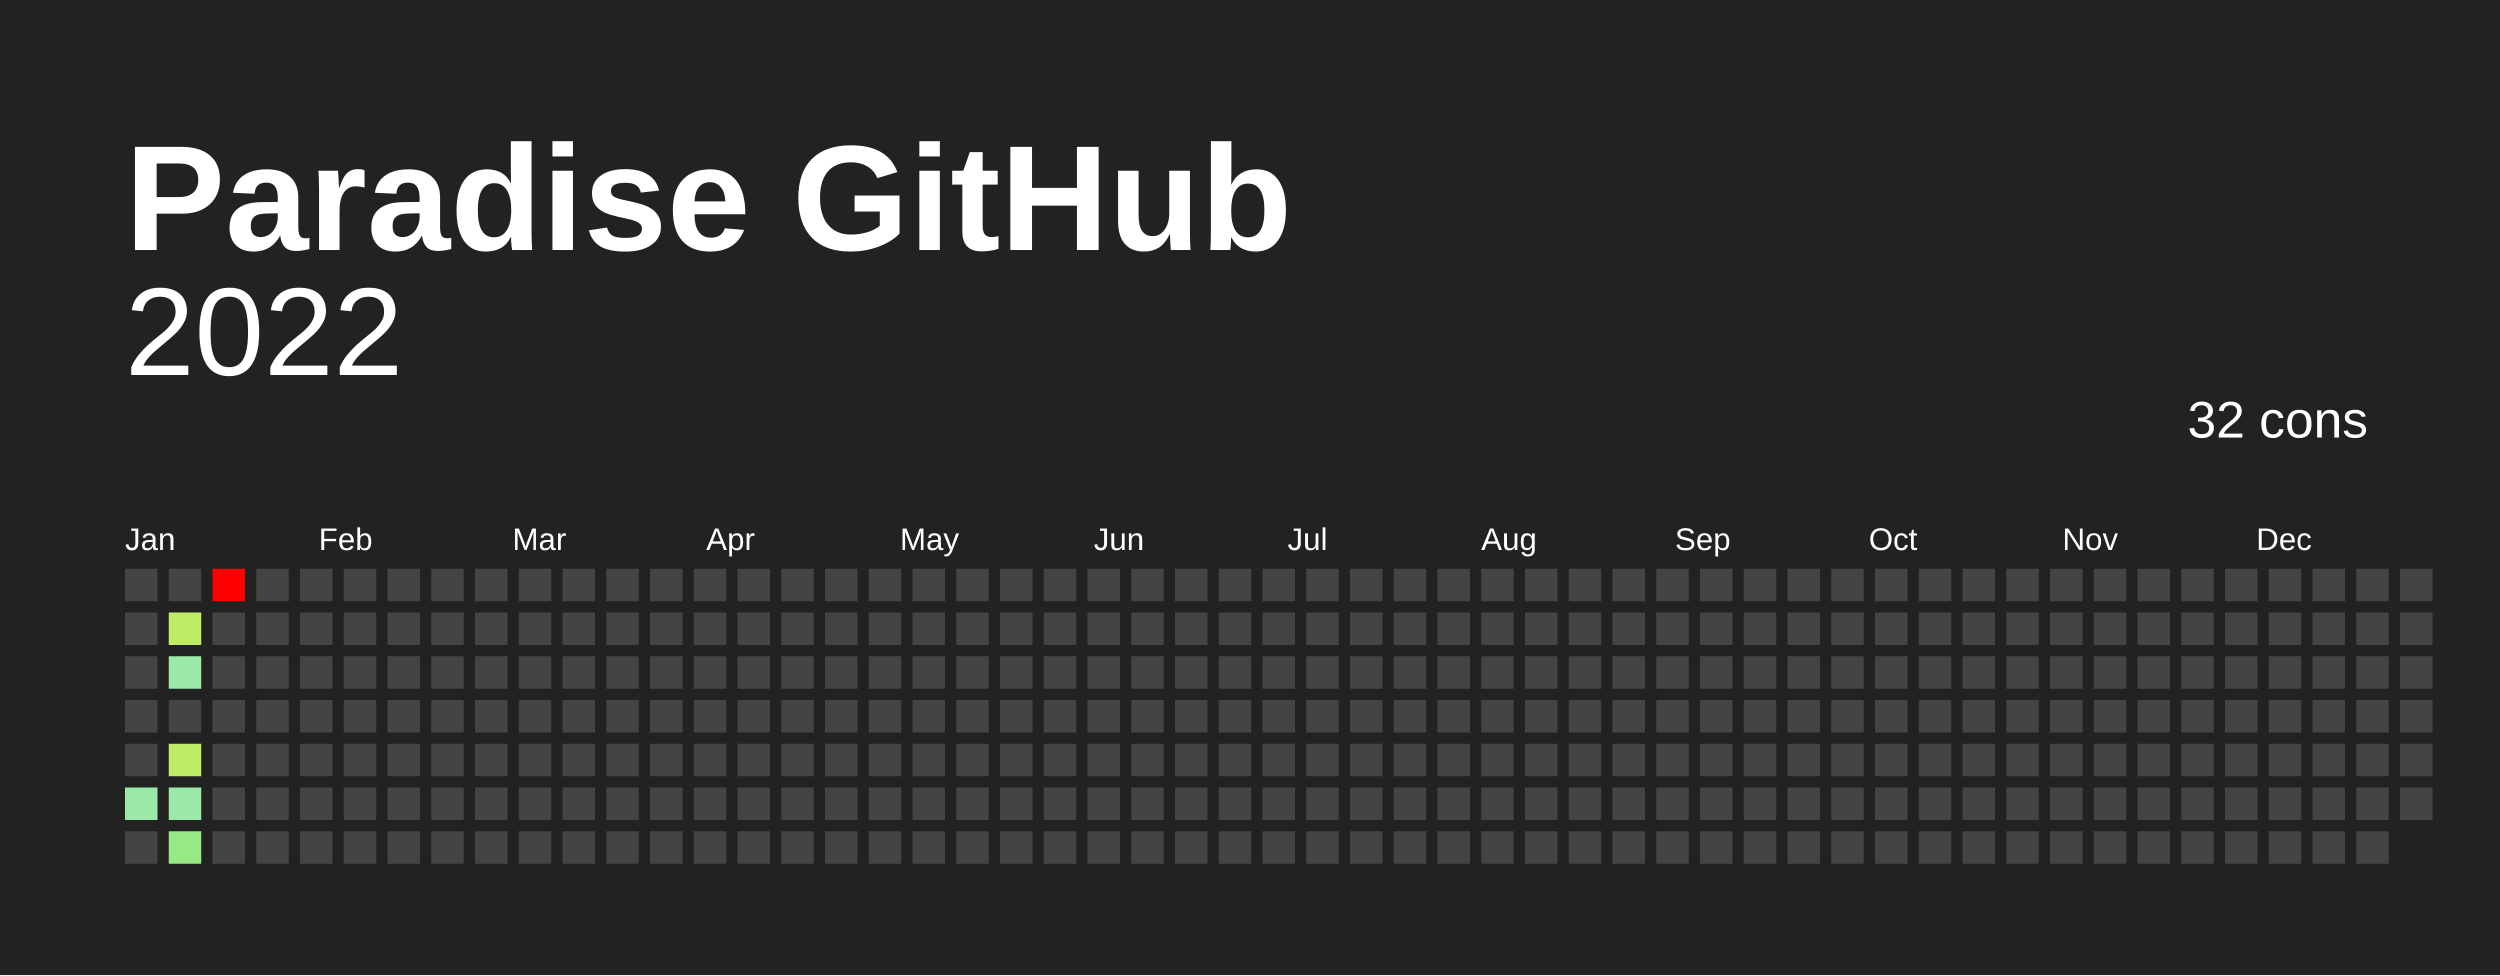
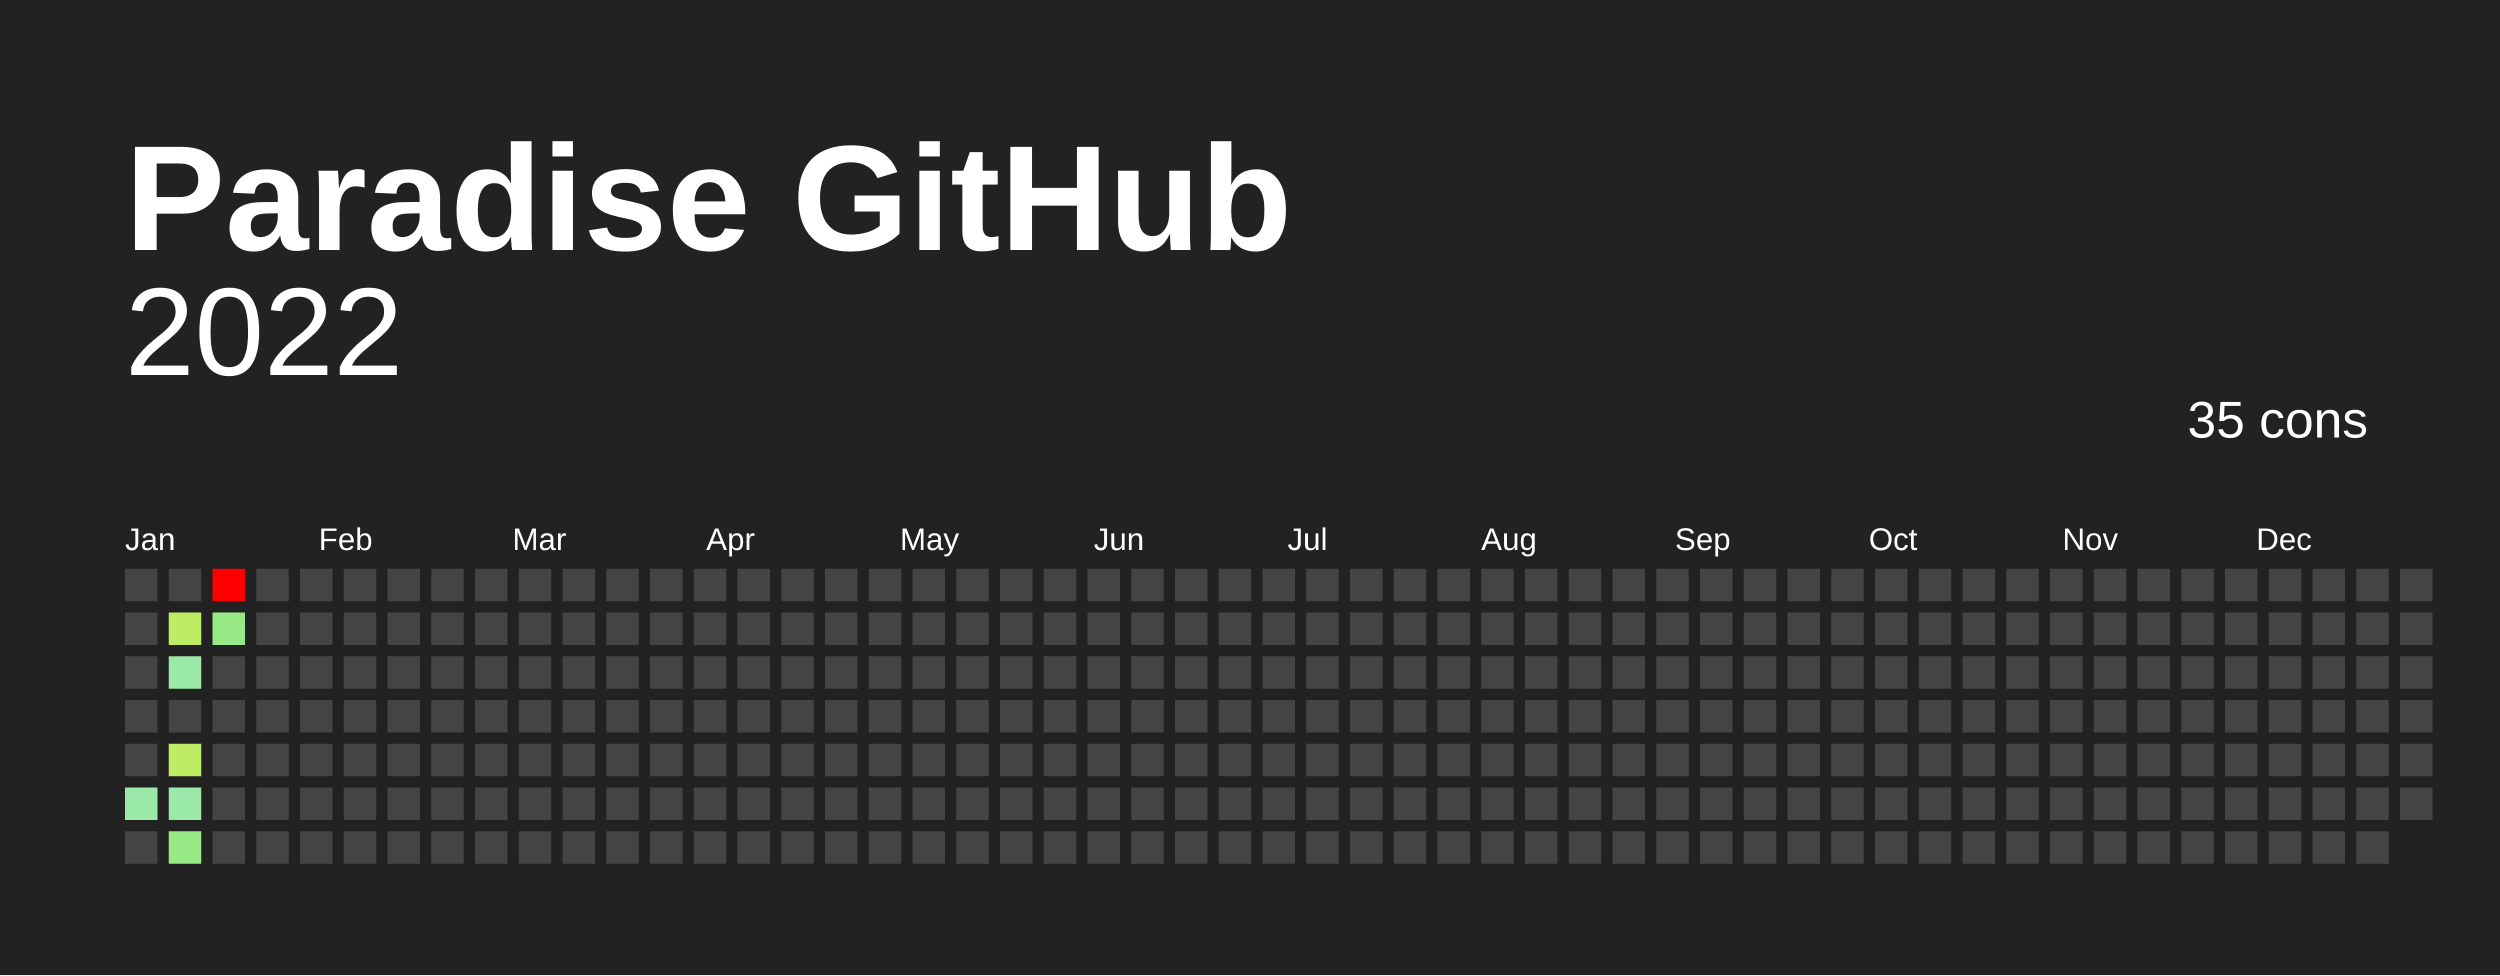
<svg xmlns="http://www.w3.org/2000/svg" baseProfile="full" height="78mm" version="1.1" viewBox="0,0,200,78" width="200mm">
  <defs />
  <rect fill="#222222" height="78" width="200" x="0" y="0" />
  <text fill="#FFFFFF" style="font-size:12px; font-family:Arial; font-weight:bold;" x="10" y="20">Paradise GitHub</text>
  <text alignment-baseline="hanging" fill="#FFFFFF" style="font-size:10.0px; font-family:Arial;" x="10" y="30">2022</text>
-   <text alignment-baseline="hanging" fill="#FFFFFF" style="font-size:4.125px; font-family:Arial;" x="175" y="35">32 cons</text>
+   <text alignment-baseline="hanging" fill="#FFFFFF" style="font-size:4.125px; font-family:Arial;" x="175" y="35">35 cons</text>
  <text fill="#FFFFFF" style="font-size:2.5px; font-family:Arial" x="10.0" y="44">Jan</text>
  <text fill="#FFFFFF" style="font-size:2.5px; font-family:Arial" x="25.5" y="44">Feb</text>
  <text fill="#FFFFFF" style="font-size:2.5px; font-family:Arial" x="41.0" y="44">Mar</text>
  <text fill="#FFFFFF" style="font-size:2.5px; font-family:Arial" x="56.5" y="44">Apr</text>
  <text fill="#FFFFFF" style="font-size:2.5px; font-family:Arial" x="72.0" y="44">May</text>
  <text fill="#FFFFFF" style="font-size:2.5px; font-family:Arial" x="87.5" y="44">Jun</text>
  <text fill="#FFFFFF" style="font-size:2.5px; font-family:Arial" x="103.0" y="44">Jul</text>
  <text fill="#FFFFFF" style="font-size:2.5px; font-family:Arial" x="118.5" y="44">Aug</text>
  <text fill="#FFFFFF" style="font-size:2.5px; font-family:Arial" x="134.0" y="44">Sep</text>
  <text fill="#FFFFFF" style="font-size:2.5px; font-family:Arial" x="149.5" y="44">Oct</text>
  <text fill="#FFFFFF" style="font-size:2.5px; font-family:Arial" x="165.0" y="44">Nov</text>
  <text fill="#FFFFFF" style="font-size:2.5px; font-family:Arial" x="180.5" y="44">Dec</text>
  <rect fill="#444444" height="2.6" width="2.6" x="10.0" y="45.5" />
  <rect fill="#444444" height="2.6" width="2.6" x="10.0" y="49.0" />
  <rect fill="#444444" height="2.6" width="2.6" x="10.0" y="52.5" />
  <rect fill="#444444" height="2.6" width="2.6" x="10.0" y="56.0" />
  <rect fill="#444444" height="2.6" width="2.6" x="10.0" y="59.5" />
  <rect fill="#9be9a8" height="2.6" width="2.6" x="10.0" y="63.0" />
  <rect fill="#444444" height="2.6" width="2.6" x="10.0" y="66.5" />
  <rect fill="#444444" height="2.6" width="2.6" x="13.5" y="45.5" />
  <rect fill="#bfec65" height="2.6" width="2.6" x="13.5" y="49.0" />
  <rect fill="#9be9a8" height="2.6" width="2.6" x="13.5" y="52.5" />
  <rect fill="#444444" height="2.6" width="2.6" x="13.5" y="56.0" />
  <rect fill="#bfec65" height="2.6" width="2.6" x="13.5" y="59.5" />
  <rect fill="#9be9a8" height="2.6" width="2.6" x="13.5" y="63.0" />
  <rect fill="#97e986" height="2.6" width="2.6" x="13.5" y="66.5" />
  <rect fill="red" height="2.6" width="2.6" x="17.0" y="45.5" />
-   <rect fill="#444444" height="2.6" width="2.6" x="17.0" y="49.0" />
+   <rect fill="#97e986" height="2.6" width="2.6" x="17.0" y="49.0" />
  <rect fill="#444444" height="2.6" width="2.6" x="17.0" y="52.5" />
  <rect fill="#444444" height="2.6" width="2.6" x="17.0" y="56.0" />
  <rect fill="#444444" height="2.6" width="2.6" x="17.0" y="59.5" />
  <rect fill="#444444" height="2.6" width="2.6" x="17.0" y="63.0" />
  <rect fill="#444444" height="2.6" width="2.6" x="17.0" y="66.5" />
  <rect fill="#444444" height="2.6" width="2.6" x="20.5" y="45.5" />
  <rect fill="#444444" height="2.6" width="2.6" x="20.5" y="49.0" />
  <rect fill="#444444" height="2.6" width="2.6" x="20.5" y="52.5" />
  <rect fill="#444444" height="2.6" width="2.6" x="20.5" y="56.0" />
  <rect fill="#444444" height="2.6" width="2.6" x="20.5" y="59.5" />
  <rect fill="#444444" height="2.6" width="2.6" x="20.5" y="63.0" />
  <rect fill="#444444" height="2.6" width="2.6" x="20.5" y="66.5" />
  <rect fill="#444444" height="2.6" width="2.6" x="24.0" y="45.5" />
  <rect fill="#444444" height="2.6" width="2.6" x="24.0" y="49.0" />
  <rect fill="#444444" height="2.6" width="2.6" x="24.0" y="52.5" />
  <rect fill="#444444" height="2.6" width="2.6" x="24.0" y="56.0" />
  <rect fill="#444444" height="2.6" width="2.6" x="24.0" y="59.5" />
  <rect fill="#444444" height="2.6" width="2.6" x="24.0" y="63.0" />
  <rect fill="#444444" height="2.6" width="2.6" x="24.0" y="66.5" />
  <rect fill="#444444" height="2.6" width="2.6" x="27.5" y="45.5" />
  <rect fill="#444444" height="2.6" width="2.6" x="27.5" y="49.0" />
  <rect fill="#444444" height="2.6" width="2.6" x="27.5" y="52.5" />
  <rect fill="#444444" height="2.6" width="2.6" x="27.5" y="56.0" />
  <rect fill="#444444" height="2.6" width="2.6" x="27.5" y="59.5" />
  <rect fill="#444444" height="2.6" width="2.6" x="27.5" y="63.0" />
  <rect fill="#444444" height="2.6" width="2.6" x="27.5" y="66.5" />
  <rect fill="#444444" height="2.6" width="2.6" x="31.0" y="45.5" />
  <rect fill="#444444" height="2.6" width="2.6" x="31.0" y="49.0" />
  <rect fill="#444444" height="2.6" width="2.6" x="31.0" y="52.5" />
  <rect fill="#444444" height="2.6" width="2.6" x="31.0" y="56.0" />
  <rect fill="#444444" height="2.6" width="2.6" x="31.0" y="59.5" />
  <rect fill="#444444" height="2.6" width="2.6" x="31.0" y="63.0" />
  <rect fill="#444444" height="2.6" width="2.6" x="31.0" y="66.5" />
  <rect fill="#444444" height="2.6" width="2.6" x="34.5" y="45.5" />
  <rect fill="#444444" height="2.6" width="2.6" x="34.5" y="49.0" />
  <rect fill="#444444" height="2.6" width="2.6" x="34.5" y="52.5" />
  <rect fill="#444444" height="2.6" width="2.6" x="34.5" y="56.0" />
  <rect fill="#444444" height="2.6" width="2.6" x="34.5" y="59.5" />
  <rect fill="#444444" height="2.6" width="2.6" x="34.5" y="63.0" />
  <rect fill="#444444" height="2.6" width="2.6" x="34.5" y="66.5" />
  <rect fill="#444444" height="2.6" width="2.6" x="38.0" y="45.5" />
  <rect fill="#444444" height="2.6" width="2.6" x="38.0" y="49.0" />
  <rect fill="#444444" height="2.6" width="2.6" x="38.0" y="52.5" />
  <rect fill="#444444" height="2.6" width="2.6" x="38.0" y="56.0" />
  <rect fill="#444444" height="2.6" width="2.6" x="38.0" y="59.5" />
  <rect fill="#444444" height="2.6" width="2.6" x="38.0" y="63.0" />
  <rect fill="#444444" height="2.6" width="2.6" x="38.0" y="66.5" />
  <rect fill="#444444" height="2.6" width="2.6" x="41.5" y="45.5" />
  <rect fill="#444444" height="2.6" width="2.6" x="41.5" y="49.0" />
  <rect fill="#444444" height="2.6" width="2.6" x="41.5" y="52.5" />
  <rect fill="#444444" height="2.6" width="2.6" x="41.5" y="56.0" />
  <rect fill="#444444" height="2.6" width="2.6" x="41.5" y="59.5" />
  <rect fill="#444444" height="2.6" width="2.6" x="41.5" y="63.0" />
  <rect fill="#444444" height="2.6" width="2.6" x="41.5" y="66.5" />
  <rect fill="#444444" height="2.6" width="2.6" x="45.0" y="45.5" />
  <rect fill="#444444" height="2.6" width="2.6" x="45.0" y="49.0" />
  <rect fill="#444444" height="2.6" width="2.6" x="45.0" y="52.5" />
  <rect fill="#444444" height="2.6" width="2.6" x="45.0" y="56.0" />
  <rect fill="#444444" height="2.6" width="2.6" x="45.0" y="59.5" />
  <rect fill="#444444" height="2.6" width="2.6" x="45.0" y="63.0" />
  <rect fill="#444444" height="2.6" width="2.6" x="45.0" y="66.5" />
  <rect fill="#444444" height="2.6" width="2.6" x="48.5" y="45.5" />
  <rect fill="#444444" height="2.6" width="2.6" x="48.5" y="49.0" />
  <rect fill="#444444" height="2.6" width="2.6" x="48.5" y="52.5" />
  <rect fill="#444444" height="2.6" width="2.6" x="48.5" y="56.0" />
  <rect fill="#444444" height="2.6" width="2.6" x="48.5" y="59.5" />
  <rect fill="#444444" height="2.6" width="2.6" x="48.5" y="63.0" />
  <rect fill="#444444" height="2.6" width="2.6" x="48.5" y="66.5" />
  <rect fill="#444444" height="2.6" width="2.6" x="52.0" y="45.5" />
  <rect fill="#444444" height="2.6" width="2.6" x="52.0" y="49.0" />
  <rect fill="#444444" height="2.6" width="2.6" x="52.0" y="52.5" />
  <rect fill="#444444" height="2.6" width="2.6" x="52.0" y="56.0" />
  <rect fill="#444444" height="2.6" width="2.6" x="52.0" y="59.5" />
  <rect fill="#444444" height="2.6" width="2.6" x="52.0" y="63.0" />
  <rect fill="#444444" height="2.6" width="2.6" x="52.0" y="66.5" />
  <rect fill="#444444" height="2.6" width="2.6" x="55.5" y="45.5" />
  <rect fill="#444444" height="2.6" width="2.6" x="55.5" y="49.0" />
  <rect fill="#444444" height="2.6" width="2.6" x="55.5" y="52.5" />
  <rect fill="#444444" height="2.6" width="2.6" x="55.5" y="56.0" />
  <rect fill="#444444" height="2.6" width="2.6" x="55.5" y="59.5" />
  <rect fill="#444444" height="2.6" width="2.6" x="55.5" y="63.0" />
  <rect fill="#444444" height="2.6" width="2.6" x="55.5" y="66.5" />
  <rect fill="#444444" height="2.6" width="2.6" x="59.0" y="45.5" />
  <rect fill="#444444" height="2.6" width="2.6" x="59.0" y="49.0" />
  <rect fill="#444444" height="2.6" width="2.6" x="59.0" y="52.5" />
  <rect fill="#444444" height="2.6" width="2.6" x="59.0" y="56.0" />
  <rect fill="#444444" height="2.6" width="2.6" x="59.0" y="59.5" />
  <rect fill="#444444" height="2.6" width="2.6" x="59.0" y="63.0" />
  <rect fill="#444444" height="2.6" width="2.6" x="59.0" y="66.5" />
  <rect fill="#444444" height="2.6" width="2.6" x="62.5" y="45.5" />
  <rect fill="#444444" height="2.6" width="2.6" x="62.5" y="49.0" />
  <rect fill="#444444" height="2.6" width="2.6" x="62.5" y="52.5" />
  <rect fill="#444444" height="2.6" width="2.6" x="62.5" y="56.0" />
  <rect fill="#444444" height="2.6" width="2.6" x="62.5" y="59.5" />
  <rect fill="#444444" height="2.6" width="2.6" x="62.5" y="63.0" />
  <rect fill="#444444" height="2.6" width="2.6" x="62.5" y="66.5" />
  <rect fill="#444444" height="2.6" width="2.6" x="66.0" y="45.5" />
  <rect fill="#444444" height="2.6" width="2.6" x="66.0" y="49.0" />
  <rect fill="#444444" height="2.6" width="2.6" x="66.0" y="52.5" />
  <rect fill="#444444" height="2.6" width="2.6" x="66.0" y="56.0" />
  <rect fill="#444444" height="2.6" width="2.6" x="66.0" y="59.5" />
  <rect fill="#444444" height="2.6" width="2.6" x="66.0" y="63.0" />
  <rect fill="#444444" height="2.6" width="2.6" x="66.0" y="66.5" />
  <rect fill="#444444" height="2.6" width="2.6" x="69.5" y="45.5" />
  <rect fill="#444444" height="2.6" width="2.6" x="69.5" y="49.0" />
  <rect fill="#444444" height="2.6" width="2.6" x="69.5" y="52.5" />
  <rect fill="#444444" height="2.6" width="2.6" x="69.5" y="56.0" />
  <rect fill="#444444" height="2.6" width="2.6" x="69.5" y="59.5" />
  <rect fill="#444444" height="2.6" width="2.6" x="69.5" y="63.0" />
  <rect fill="#444444" height="2.6" width="2.6" x="69.5" y="66.5" />
  <rect fill="#444444" height="2.6" width="2.6" x="73.0" y="45.5" />
  <rect fill="#444444" height="2.6" width="2.6" x="73.0" y="49.0" />
  <rect fill="#444444" height="2.6" width="2.6" x="73.0" y="52.5" />
  <rect fill="#444444" height="2.6" width="2.6" x="73.0" y="56.0" />
  <rect fill="#444444" height="2.6" width="2.6" x="73.0" y="59.5" />
  <rect fill="#444444" height="2.6" width="2.6" x="73.0" y="63.0" />
  <rect fill="#444444" height="2.6" width="2.6" x="73.0" y="66.5" />
  <rect fill="#444444" height="2.6" width="2.6" x="76.5" y="45.5" />
  <rect fill="#444444" height="2.6" width="2.6" x="76.5" y="49.0" />
  <rect fill="#444444" height="2.6" width="2.6" x="76.5" y="52.5" />
  <rect fill="#444444" height="2.6" width="2.6" x="76.5" y="56.0" />
  <rect fill="#444444" height="2.6" width="2.6" x="76.5" y="59.5" />
  <rect fill="#444444" height="2.6" width="2.6" x="76.5" y="63.0" />
  <rect fill="#444444" height="2.6" width="2.6" x="76.5" y="66.5" />
  <rect fill="#444444" height="2.6" width="2.6" x="80.0" y="45.5" />
  <rect fill="#444444" height="2.6" width="2.6" x="80.0" y="49.0" />
  <rect fill="#444444" height="2.6" width="2.6" x="80.0" y="52.5" />
  <rect fill="#444444" height="2.6" width="2.6" x="80.0" y="56.0" />
  <rect fill="#444444" height="2.6" width="2.6" x="80.0" y="59.5" />
  <rect fill="#444444" height="2.6" width="2.6" x="80.0" y="63.0" />
  <rect fill="#444444" height="2.6" width="2.6" x="80.0" y="66.5" />
  <rect fill="#444444" height="2.6" width="2.6" x="83.5" y="45.5" />
  <rect fill="#444444" height="2.6" width="2.6" x="83.5" y="49.0" />
  <rect fill="#444444" height="2.6" width="2.6" x="83.5" y="52.5" />
  <rect fill="#444444" height="2.6" width="2.6" x="83.5" y="56.0" />
  <rect fill="#444444" height="2.6" width="2.6" x="83.5" y="59.5" />
  <rect fill="#444444" height="2.6" width="2.6" x="83.5" y="63.0" />
  <rect fill="#444444" height="2.6" width="2.6" x="83.5" y="66.5" />
  <rect fill="#444444" height="2.6" width="2.6" x="87.0" y="45.5" />
  <rect fill="#444444" height="2.6" width="2.6" x="87.0" y="49.0" />
  <rect fill="#444444" height="2.6" width="2.6" x="87.0" y="52.5" />
  <rect fill="#444444" height="2.6" width="2.6" x="87.0" y="56.0" />
  <rect fill="#444444" height="2.6" width="2.6" x="87.0" y="59.5" />
  <rect fill="#444444" height="2.6" width="2.6" x="87.0" y="63.0" />
  <rect fill="#444444" height="2.6" width="2.6" x="87.0" y="66.5" />
  <rect fill="#444444" height="2.6" width="2.6" x="90.5" y="45.5" />
  <rect fill="#444444" height="2.6" width="2.6" x="90.5" y="49.0" />
  <rect fill="#444444" height="2.6" width="2.6" x="90.5" y="52.5" />
  <rect fill="#444444" height="2.6" width="2.6" x="90.5" y="56.0" />
  <rect fill="#444444" height="2.6" width="2.6" x="90.5" y="59.5" />
  <rect fill="#444444" height="2.6" width="2.6" x="90.5" y="63.0" />
  <rect fill="#444444" height="2.6" width="2.6" x="90.5" y="66.5" />
  <rect fill="#444444" height="2.6" width="2.6" x="94.0" y="45.5" />
  <rect fill="#444444" height="2.6" width="2.6" x="94.0" y="49.0" />
  <rect fill="#444444" height="2.6" width="2.6" x="94.0" y="52.5" />
  <rect fill="#444444" height="2.6" width="2.6" x="94.0" y="56.0" />
  <rect fill="#444444" height="2.6" width="2.6" x="94.0" y="59.5" />
  <rect fill="#444444" height="2.6" width="2.6" x="94.0" y="63.0" />
  <rect fill="#444444" height="2.6" width="2.6" x="94.0" y="66.5" />
  <rect fill="#444444" height="2.6" width="2.6" x="97.5" y="45.5" />
  <rect fill="#444444" height="2.6" width="2.6" x="97.5" y="49.0" />
  <rect fill="#444444" height="2.6" width="2.6" x="97.5" y="52.5" />
  <rect fill="#444444" height="2.6" width="2.6" x="97.5" y="56.0" />
  <rect fill="#444444" height="2.6" width="2.6" x="97.5" y="59.5" />
  <rect fill="#444444" height="2.6" width="2.6" x="97.5" y="63.0" />
  <rect fill="#444444" height="2.6" width="2.6" x="97.5" y="66.5" />
  <rect fill="#444444" height="2.6" width="2.6" x="101.0" y="45.5" />
  <rect fill="#444444" height="2.6" width="2.6" x="101.0" y="49.0" />
  <rect fill="#444444" height="2.6" width="2.6" x="101.0" y="52.5" />
  <rect fill="#444444" height="2.6" width="2.6" x="101.0" y="56.0" />
  <rect fill="#444444" height="2.6" width="2.6" x="101.0" y="59.5" />
  <rect fill="#444444" height="2.6" width="2.6" x="101.0" y="63.0" />
  <rect fill="#444444" height="2.6" width="2.6" x="101.0" y="66.5" />
  <rect fill="#444444" height="2.6" width="2.6" x="104.5" y="45.5" />
  <rect fill="#444444" height="2.6" width="2.6" x="104.5" y="49.0" />
  <rect fill="#444444" height="2.6" width="2.6" x="104.5" y="52.5" />
  <rect fill="#444444" height="2.6" width="2.6" x="104.5" y="56.0" />
  <rect fill="#444444" height="2.6" width="2.6" x="104.5" y="59.5" />
  <rect fill="#444444" height="2.6" width="2.6" x="104.5" y="63.0" />
  <rect fill="#444444" height="2.6" width="2.6" x="104.5" y="66.5" />
  <rect fill="#444444" height="2.6" width="2.6" x="108.0" y="45.5" />
  <rect fill="#444444" height="2.6" width="2.6" x="108.0" y="49.0" />
  <rect fill="#444444" height="2.6" width="2.6" x="108.0" y="52.5" />
  <rect fill="#444444" height="2.6" width="2.6" x="108.0" y="56.0" />
  <rect fill="#444444" height="2.6" width="2.6" x="108.0" y="59.5" />
  <rect fill="#444444" height="2.6" width="2.6" x="108.0" y="63.0" />
  <rect fill="#444444" height="2.6" width="2.6" x="108.0" y="66.5" />
  <rect fill="#444444" height="2.6" width="2.6" x="111.5" y="45.5" />
  <rect fill="#444444" height="2.6" width="2.6" x="111.5" y="49.0" />
  <rect fill="#444444" height="2.6" width="2.6" x="111.5" y="52.5" />
  <rect fill="#444444" height="2.6" width="2.6" x="111.5" y="56.0" />
  <rect fill="#444444" height="2.6" width="2.6" x="111.5" y="59.5" />
  <rect fill="#444444" height="2.6" width="2.6" x="111.5" y="63.0" />
  <rect fill="#444444" height="2.6" width="2.6" x="111.5" y="66.5" />
  <rect fill="#444444" height="2.6" width="2.6" x="115.0" y="45.5" />
  <rect fill="#444444" height="2.6" width="2.6" x="115.0" y="49.0" />
  <rect fill="#444444" height="2.6" width="2.6" x="115.0" y="52.5" />
  <rect fill="#444444" height="2.6" width="2.6" x="115.0" y="56.0" />
  <rect fill="#444444" height="2.6" width="2.6" x="115.0" y="59.5" />
  <rect fill="#444444" height="2.6" width="2.6" x="115.0" y="63.0" />
  <rect fill="#444444" height="2.6" width="2.6" x="115.0" y="66.5" />
  <rect fill="#444444" height="2.6" width="2.6" x="118.5" y="45.5" />
  <rect fill="#444444" height="2.6" width="2.6" x="118.5" y="49.0" />
  <rect fill="#444444" height="2.6" width="2.6" x="118.5" y="52.5" />
  <rect fill="#444444" height="2.6" width="2.6" x="118.5" y="56.0" />
  <rect fill="#444444" height="2.6" width="2.6" x="118.5" y="59.5" />
  <rect fill="#444444" height="2.6" width="2.6" x="118.5" y="63.0" />
  <rect fill="#444444" height="2.6" width="2.6" x="118.5" y="66.5" />
  <rect fill="#444444" height="2.6" width="2.6" x="122.0" y="45.5" />
  <rect fill="#444444" height="2.6" width="2.6" x="122.0" y="49.0" />
  <rect fill="#444444" height="2.6" width="2.6" x="122.0" y="52.5" />
  <rect fill="#444444" height="2.6" width="2.6" x="122.0" y="56.0" />
  <rect fill="#444444" height="2.6" width="2.6" x="122.0" y="59.5" />
  <rect fill="#444444" height="2.6" width="2.6" x="122.0" y="63.0" />
  <rect fill="#444444" height="2.6" width="2.6" x="122.0" y="66.5" />
  <rect fill="#444444" height="2.6" width="2.6" x="125.5" y="45.5" />
  <rect fill="#444444" height="2.6" width="2.6" x="125.5" y="49.0" />
  <rect fill="#444444" height="2.6" width="2.6" x="125.5" y="52.5" />
  <rect fill="#444444" height="2.6" width="2.6" x="125.5" y="56.0" />
  <rect fill="#444444" height="2.6" width="2.6" x="125.5" y="59.5" />
  <rect fill="#444444" height="2.6" width="2.6" x="125.5" y="63.0" />
  <rect fill="#444444" height="2.6" width="2.6" x="125.5" y="66.5" />
  <rect fill="#444444" height="2.6" width="2.6" x="129.0" y="45.5" />
  <rect fill="#444444" height="2.6" width="2.6" x="129.0" y="49.0" />
  <rect fill="#444444" height="2.6" width="2.6" x="129.0" y="52.5" />
  <rect fill="#444444" height="2.6" width="2.6" x="129.0" y="56.0" />
  <rect fill="#444444" height="2.6" width="2.6" x="129.0" y="59.5" />
  <rect fill="#444444" height="2.6" width="2.6" x="129.0" y="63.0" />
  <rect fill="#444444" height="2.6" width="2.6" x="129.0" y="66.5" />
  <rect fill="#444444" height="2.6" width="2.6" x="132.5" y="45.5" />
  <rect fill="#444444" height="2.6" width="2.6" x="132.5" y="49.0" />
  <rect fill="#444444" height="2.6" width="2.6" x="132.5" y="52.5" />
  <rect fill="#444444" height="2.6" width="2.6" x="132.5" y="56.0" />
  <rect fill="#444444" height="2.6" width="2.6" x="132.5" y="59.5" />
  <rect fill="#444444" height="2.6" width="2.6" x="132.5" y="63.0" />
  <rect fill="#444444" height="2.6" width="2.6" x="132.5" y="66.5" />
  <rect fill="#444444" height="2.6" width="2.6" x="136.0" y="45.5" />
  <rect fill="#444444" height="2.6" width="2.6" x="136.0" y="49.0" />
  <rect fill="#444444" height="2.6" width="2.6" x="136.0" y="52.5" />
  <rect fill="#444444" height="2.6" width="2.6" x="136.0" y="56.0" />
  <rect fill="#444444" height="2.6" width="2.6" x="136.0" y="59.5" />
  <rect fill="#444444" height="2.6" width="2.6" x="136.0" y="63.0" />
  <rect fill="#444444" height="2.6" width="2.6" x="136.0" y="66.5" />
  <rect fill="#444444" height="2.6" width="2.6" x="139.5" y="45.5" />
  <rect fill="#444444" height="2.6" width="2.6" x="139.5" y="49.0" />
  <rect fill="#444444" height="2.6" width="2.6" x="139.5" y="52.5" />
  <rect fill="#444444" height="2.6" width="2.6" x="139.5" y="56.0" />
  <rect fill="#444444" height="2.6" width="2.6" x="139.5" y="59.5" />
  <rect fill="#444444" height="2.6" width="2.6" x="139.5" y="63.0" />
  <rect fill="#444444" height="2.6" width="2.6" x="139.5" y="66.5" />
  <rect fill="#444444" height="2.6" width="2.6" x="143.0" y="45.5" />
  <rect fill="#444444" height="2.6" width="2.6" x="143.0" y="49.0" />
  <rect fill="#444444" height="2.6" width="2.6" x="143.0" y="52.5" />
  <rect fill="#444444" height="2.6" width="2.6" x="143.0" y="56.0" />
  <rect fill="#444444" height="2.6" width="2.6" x="143.0" y="59.5" />
  <rect fill="#444444" height="2.6" width="2.6" x="143.0" y="63.0" />
  <rect fill="#444444" height="2.6" width="2.6" x="143.0" y="66.5" />
  <rect fill="#444444" height="2.6" width="2.6" x="146.5" y="45.5" />
  <rect fill="#444444" height="2.6" width="2.6" x="146.5" y="49.0" />
  <rect fill="#444444" height="2.6" width="2.6" x="146.5" y="52.5" />
  <rect fill="#444444" height="2.6" width="2.6" x="146.5" y="56.0" />
  <rect fill="#444444" height="2.6" width="2.6" x="146.5" y="59.5" />
  <rect fill="#444444" height="2.6" width="2.6" x="146.5" y="63.0" />
  <rect fill="#444444" height="2.6" width="2.6" x="146.5" y="66.5" />
  <rect fill="#444444" height="2.6" width="2.6" x="150.0" y="45.5" />
  <rect fill="#444444" height="2.6" width="2.6" x="150.0" y="49.0" />
  <rect fill="#444444" height="2.6" width="2.6" x="150.0" y="52.5" />
  <rect fill="#444444" height="2.6" width="2.6" x="150.0" y="56.0" />
  <rect fill="#444444" height="2.6" width="2.6" x="150.0" y="59.5" />
  <rect fill="#444444" height="2.6" width="2.6" x="150.0" y="63.0" />
  <rect fill="#444444" height="2.6" width="2.6" x="150.0" y="66.5" />
  <rect fill="#444444" height="2.6" width="2.6" x="153.5" y="45.5" />
  <rect fill="#444444" height="2.6" width="2.6" x="153.5" y="49.0" />
  <rect fill="#444444" height="2.6" width="2.6" x="153.5" y="52.5" />
  <rect fill="#444444" height="2.6" width="2.6" x="153.5" y="56.0" />
  <rect fill="#444444" height="2.6" width="2.6" x="153.5" y="59.5" />
  <rect fill="#444444" height="2.6" width="2.6" x="153.5" y="63.0" />
  <rect fill="#444444" height="2.6" width="2.6" x="153.5" y="66.5" />
  <rect fill="#444444" height="2.6" width="2.6" x="157.0" y="45.5" />
  <rect fill="#444444" height="2.6" width="2.6" x="157.0" y="49.0" />
  <rect fill="#444444" height="2.6" width="2.6" x="157.0" y="52.5" />
  <rect fill="#444444" height="2.6" width="2.6" x="157.0" y="56.0" />
  <rect fill="#444444" height="2.6" width="2.6" x="157.0" y="59.5" />
  <rect fill="#444444" height="2.6" width="2.6" x="157.0" y="63.0" />
  <rect fill="#444444" height="2.6" width="2.6" x="157.0" y="66.5" />
  <rect fill="#444444" height="2.6" width="2.6" x="160.5" y="45.5" />
  <rect fill="#444444" height="2.6" width="2.6" x="160.5" y="49.0" />
  <rect fill="#444444" height="2.6" width="2.6" x="160.5" y="52.5" />
  <rect fill="#444444" height="2.6" width="2.6" x="160.5" y="56.0" />
  <rect fill="#444444" height="2.6" width="2.6" x="160.5" y="59.5" />
  <rect fill="#444444" height="2.6" width="2.6" x="160.5" y="63.0" />
  <rect fill="#444444" height="2.6" width="2.6" x="160.5" y="66.5" />
  <rect fill="#444444" height="2.6" width="2.6" x="164.0" y="45.5" />
  <rect fill="#444444" height="2.6" width="2.6" x="164.0" y="49.0" />
  <rect fill="#444444" height="2.6" width="2.6" x="164.0" y="52.5" />
  <rect fill="#444444" height="2.6" width="2.6" x="164.0" y="56.0" />
  <rect fill="#444444" height="2.6" width="2.6" x="164.0" y="59.5" />
  <rect fill="#444444" height="2.6" width="2.6" x="164.0" y="63.0" />
  <rect fill="#444444" height="2.6" width="2.6" x="164.0" y="66.5" />
  <rect fill="#444444" height="2.6" width="2.6" x="167.5" y="45.5" />
  <rect fill="#444444" height="2.6" width="2.6" x="167.5" y="49.0" />
  <rect fill="#444444" height="2.6" width="2.6" x="167.5" y="52.5" />
  <rect fill="#444444" height="2.6" width="2.6" x="167.5" y="56.0" />
  <rect fill="#444444" height="2.6" width="2.6" x="167.5" y="59.5" />
  <rect fill="#444444" height="2.6" width="2.6" x="167.5" y="63.0" />
  <rect fill="#444444" height="2.6" width="2.6" x="167.5" y="66.5" />
  <rect fill="#444444" height="2.6" width="2.6" x="171.0" y="45.5" />
  <rect fill="#444444" height="2.6" width="2.6" x="171.0" y="49.0" />
  <rect fill="#444444" height="2.6" width="2.6" x="171.0" y="52.5" />
  <rect fill="#444444" height="2.6" width="2.6" x="171.0" y="56.0" />
  <rect fill="#444444" height="2.6" width="2.6" x="171.0" y="59.5" />
  <rect fill="#444444" height="2.6" width="2.6" x="171.0" y="63.0" />
  <rect fill="#444444" height="2.6" width="2.6" x="171.0" y="66.5" />
  <rect fill="#444444" height="2.6" width="2.6" x="174.5" y="45.5" />
  <rect fill="#444444" height="2.6" width="2.6" x="174.5" y="49.0" />
  <rect fill="#444444" height="2.6" width="2.6" x="174.5" y="52.5" />
  <rect fill="#444444" height="2.6" width="2.6" x="174.5" y="56.0" />
  <rect fill="#444444" height="2.6" width="2.6" x="174.5" y="59.5" />
  <rect fill="#444444" height="2.6" width="2.6" x="174.5" y="63.0" />
  <rect fill="#444444" height="2.6" width="2.6" x="174.5" y="66.5" />
  <rect fill="#444444" height="2.6" width="2.6" x="178.0" y="45.5" />
  <rect fill="#444444" height="2.6" width="2.6" x="178.0" y="49.0" />
  <rect fill="#444444" height="2.6" width="2.6" x="178.0" y="52.5" />
  <rect fill="#444444" height="2.6" width="2.6" x="178.0" y="56.0" />
  <rect fill="#444444" height="2.6" width="2.6" x="178.0" y="59.5" />
  <rect fill="#444444" height="2.6" width="2.6" x="178.0" y="63.0" />
  <rect fill="#444444" height="2.6" width="2.6" x="178.0" y="66.5" />
  <rect fill="#444444" height="2.6" width="2.6" x="181.5" y="45.5" />
  <rect fill="#444444" height="2.6" width="2.6" x="181.5" y="49.0" />
  <rect fill="#444444" height="2.6" width="2.6" x="181.5" y="52.5" />
  <rect fill="#444444" height="2.6" width="2.6" x="181.5" y="56.0" />
  <rect fill="#444444" height="2.6" width="2.6" x="181.5" y="59.5" />
  <rect fill="#444444" height="2.6" width="2.6" x="181.5" y="63.0" />
  <rect fill="#444444" height="2.6" width="2.6" x="181.5" y="66.5" />
  <rect fill="#444444" height="2.6" width="2.6" x="185.0" y="45.5" />
  <rect fill="#444444" height="2.6" width="2.6" x="185.0" y="49.0" />
  <rect fill="#444444" height="2.6" width="2.6" x="185.0" y="52.5" />
  <rect fill="#444444" height="2.6" width="2.6" x="185.0" y="56.0" />
  <rect fill="#444444" height="2.6" width="2.6" x="185.0" y="59.5" />
  <rect fill="#444444" height="2.6" width="2.6" x="185.0" y="63.0" />
  <rect fill="#444444" height="2.6" width="2.6" x="185.0" y="66.5" />
  <rect fill="#444444" height="2.6" width="2.6" x="188.5" y="45.5" />
  <rect fill="#444444" height="2.6" width="2.6" x="188.5" y="49.0" />
  <rect fill="#444444" height="2.6" width="2.6" x="188.5" y="52.5" />
  <rect fill="#444444" height="2.6" width="2.6" x="188.5" y="56.0" />
  <rect fill="#444444" height="2.6" width="2.6" x="188.5" y="59.5" />
  <rect fill="#444444" height="2.6" width="2.6" x="188.5" y="63.0" />
  <rect fill="#444444" height="2.6" width="2.6" x="188.5" y="66.5" />
  <rect fill="#444444" height="2.6" width="2.6" x="192.0" y="45.5" />
  <rect fill="#444444" height="2.6" width="2.6" x="192.0" y="49.0" />
  <rect fill="#444444" height="2.6" width="2.6" x="192.0" y="52.5" />
  <rect fill="#444444" height="2.6" width="2.6" x="192.0" y="56.0" />
  <rect fill="#444444" height="2.6" width="2.6" x="192.0" y="59.5" />
  <rect fill="#444444" height="2.6" width="2.6" x="192.0" y="63.0" />
</svg>
